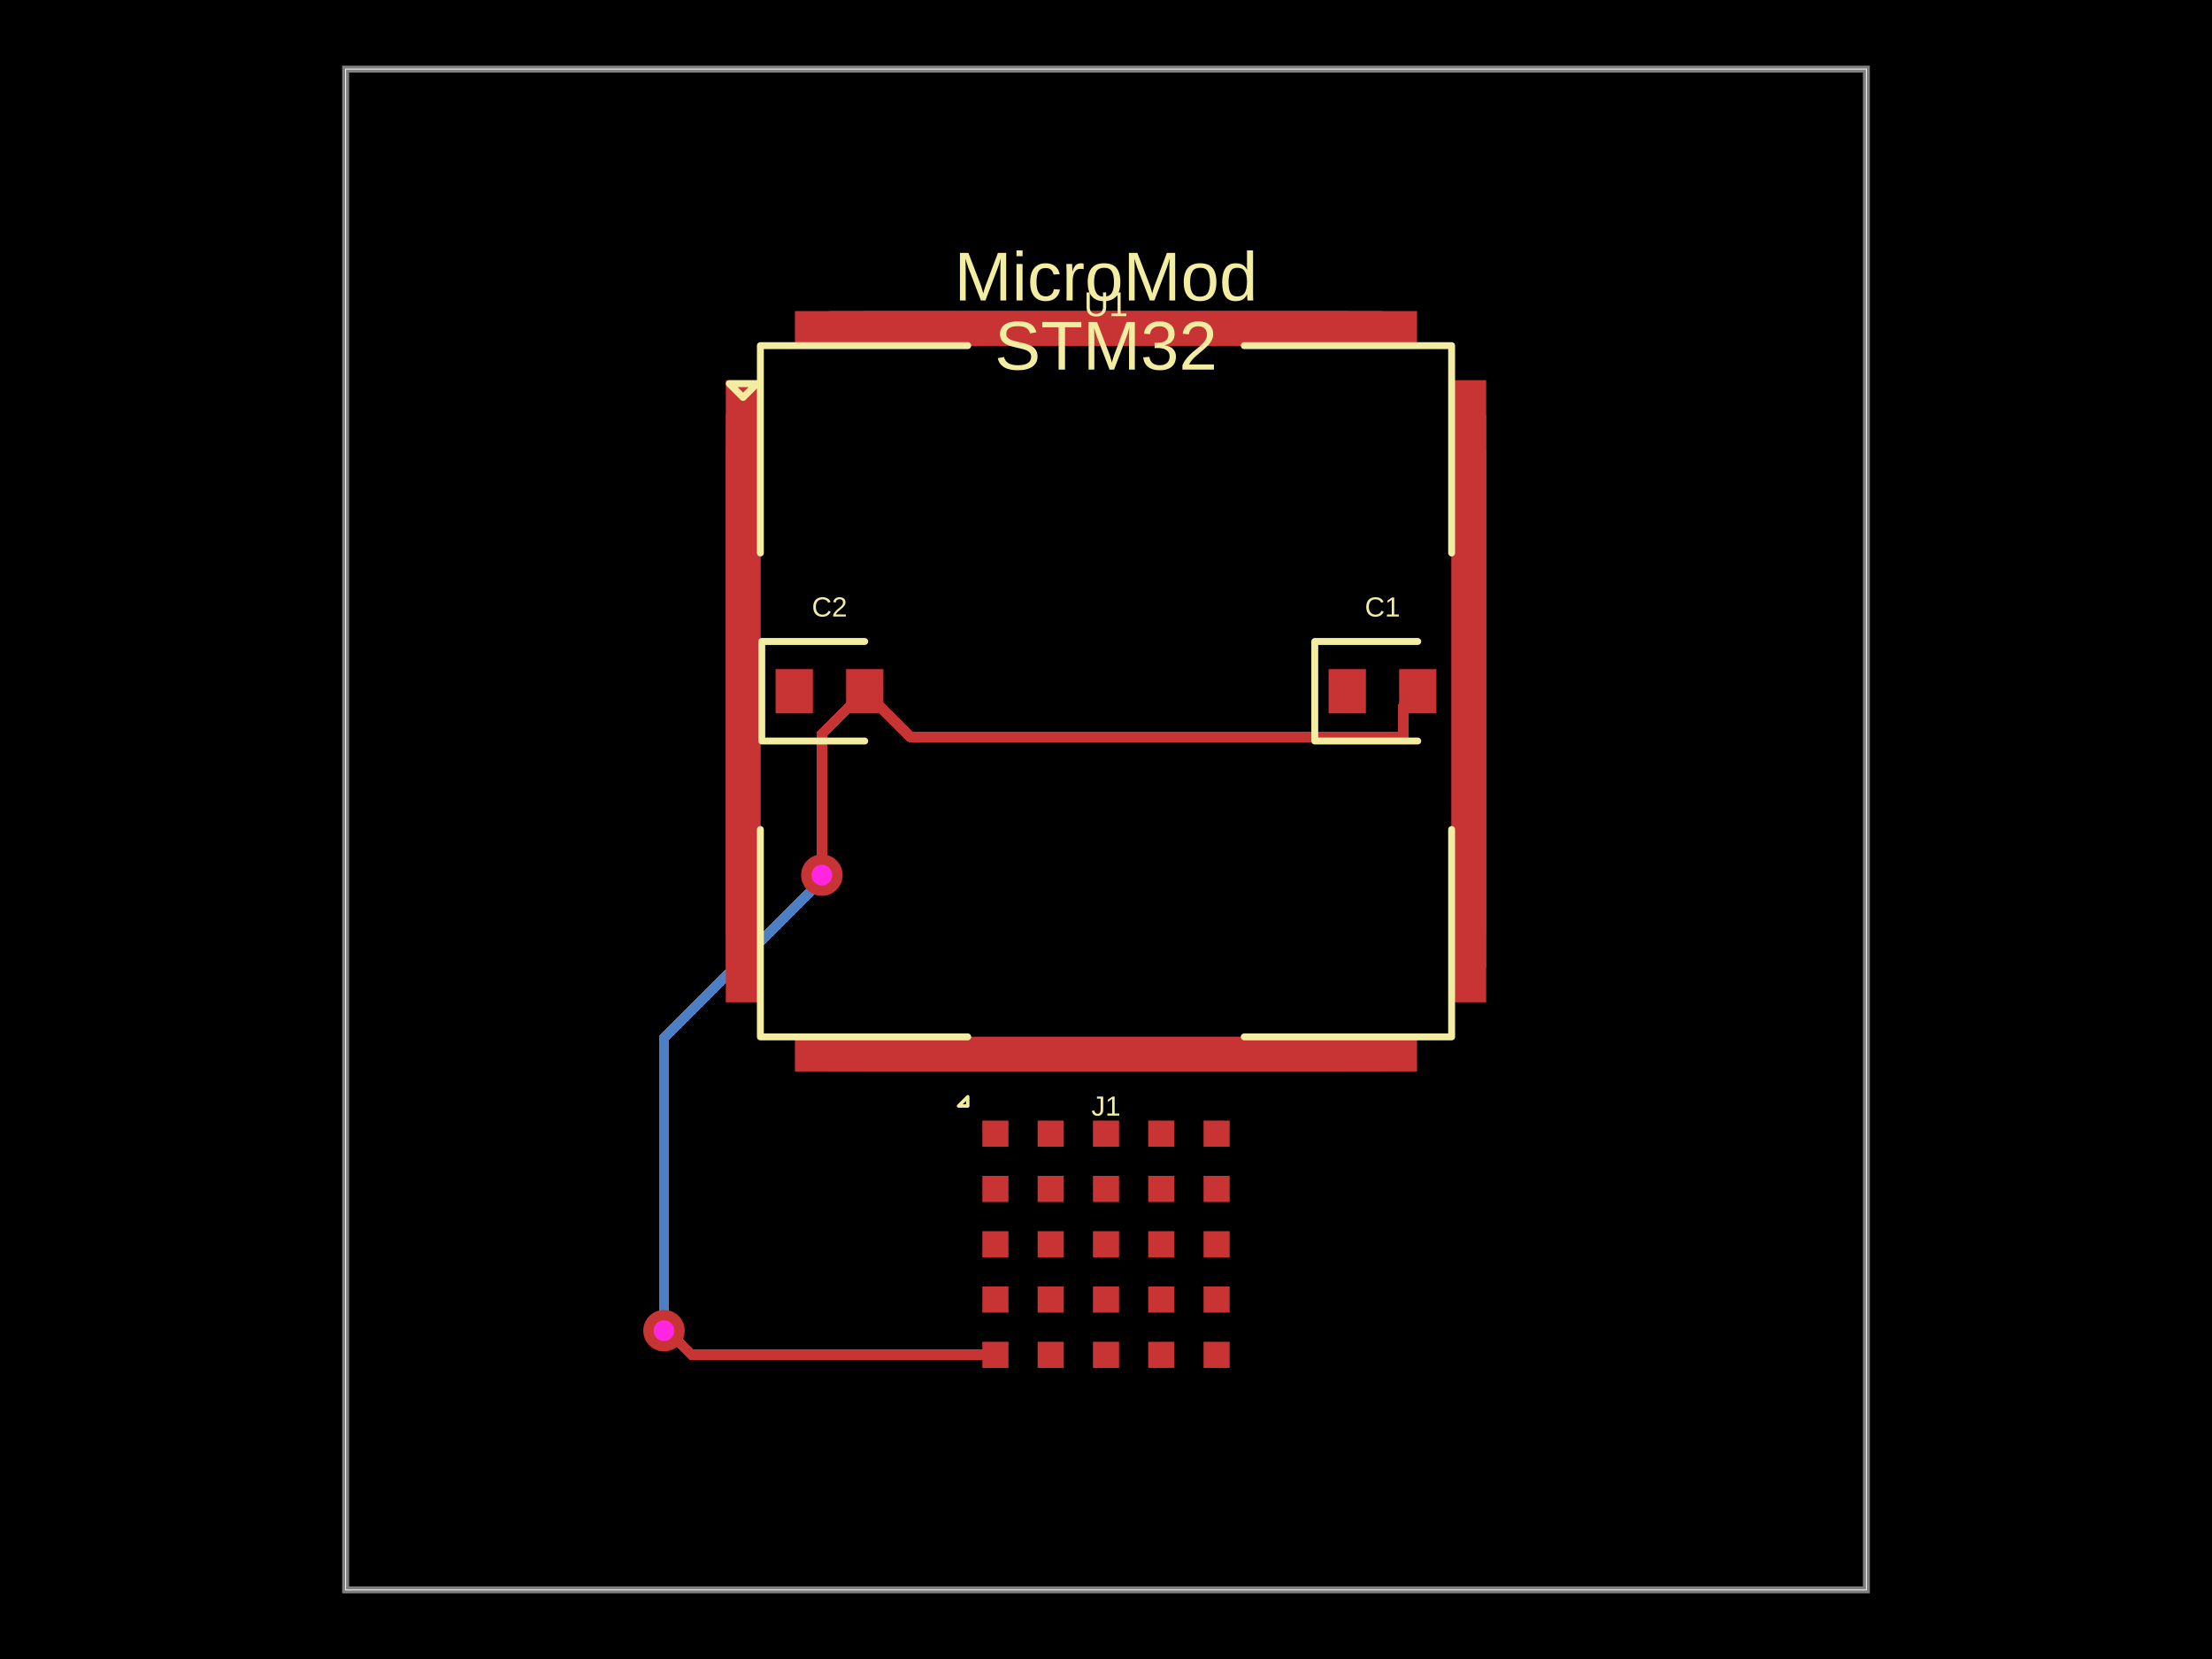
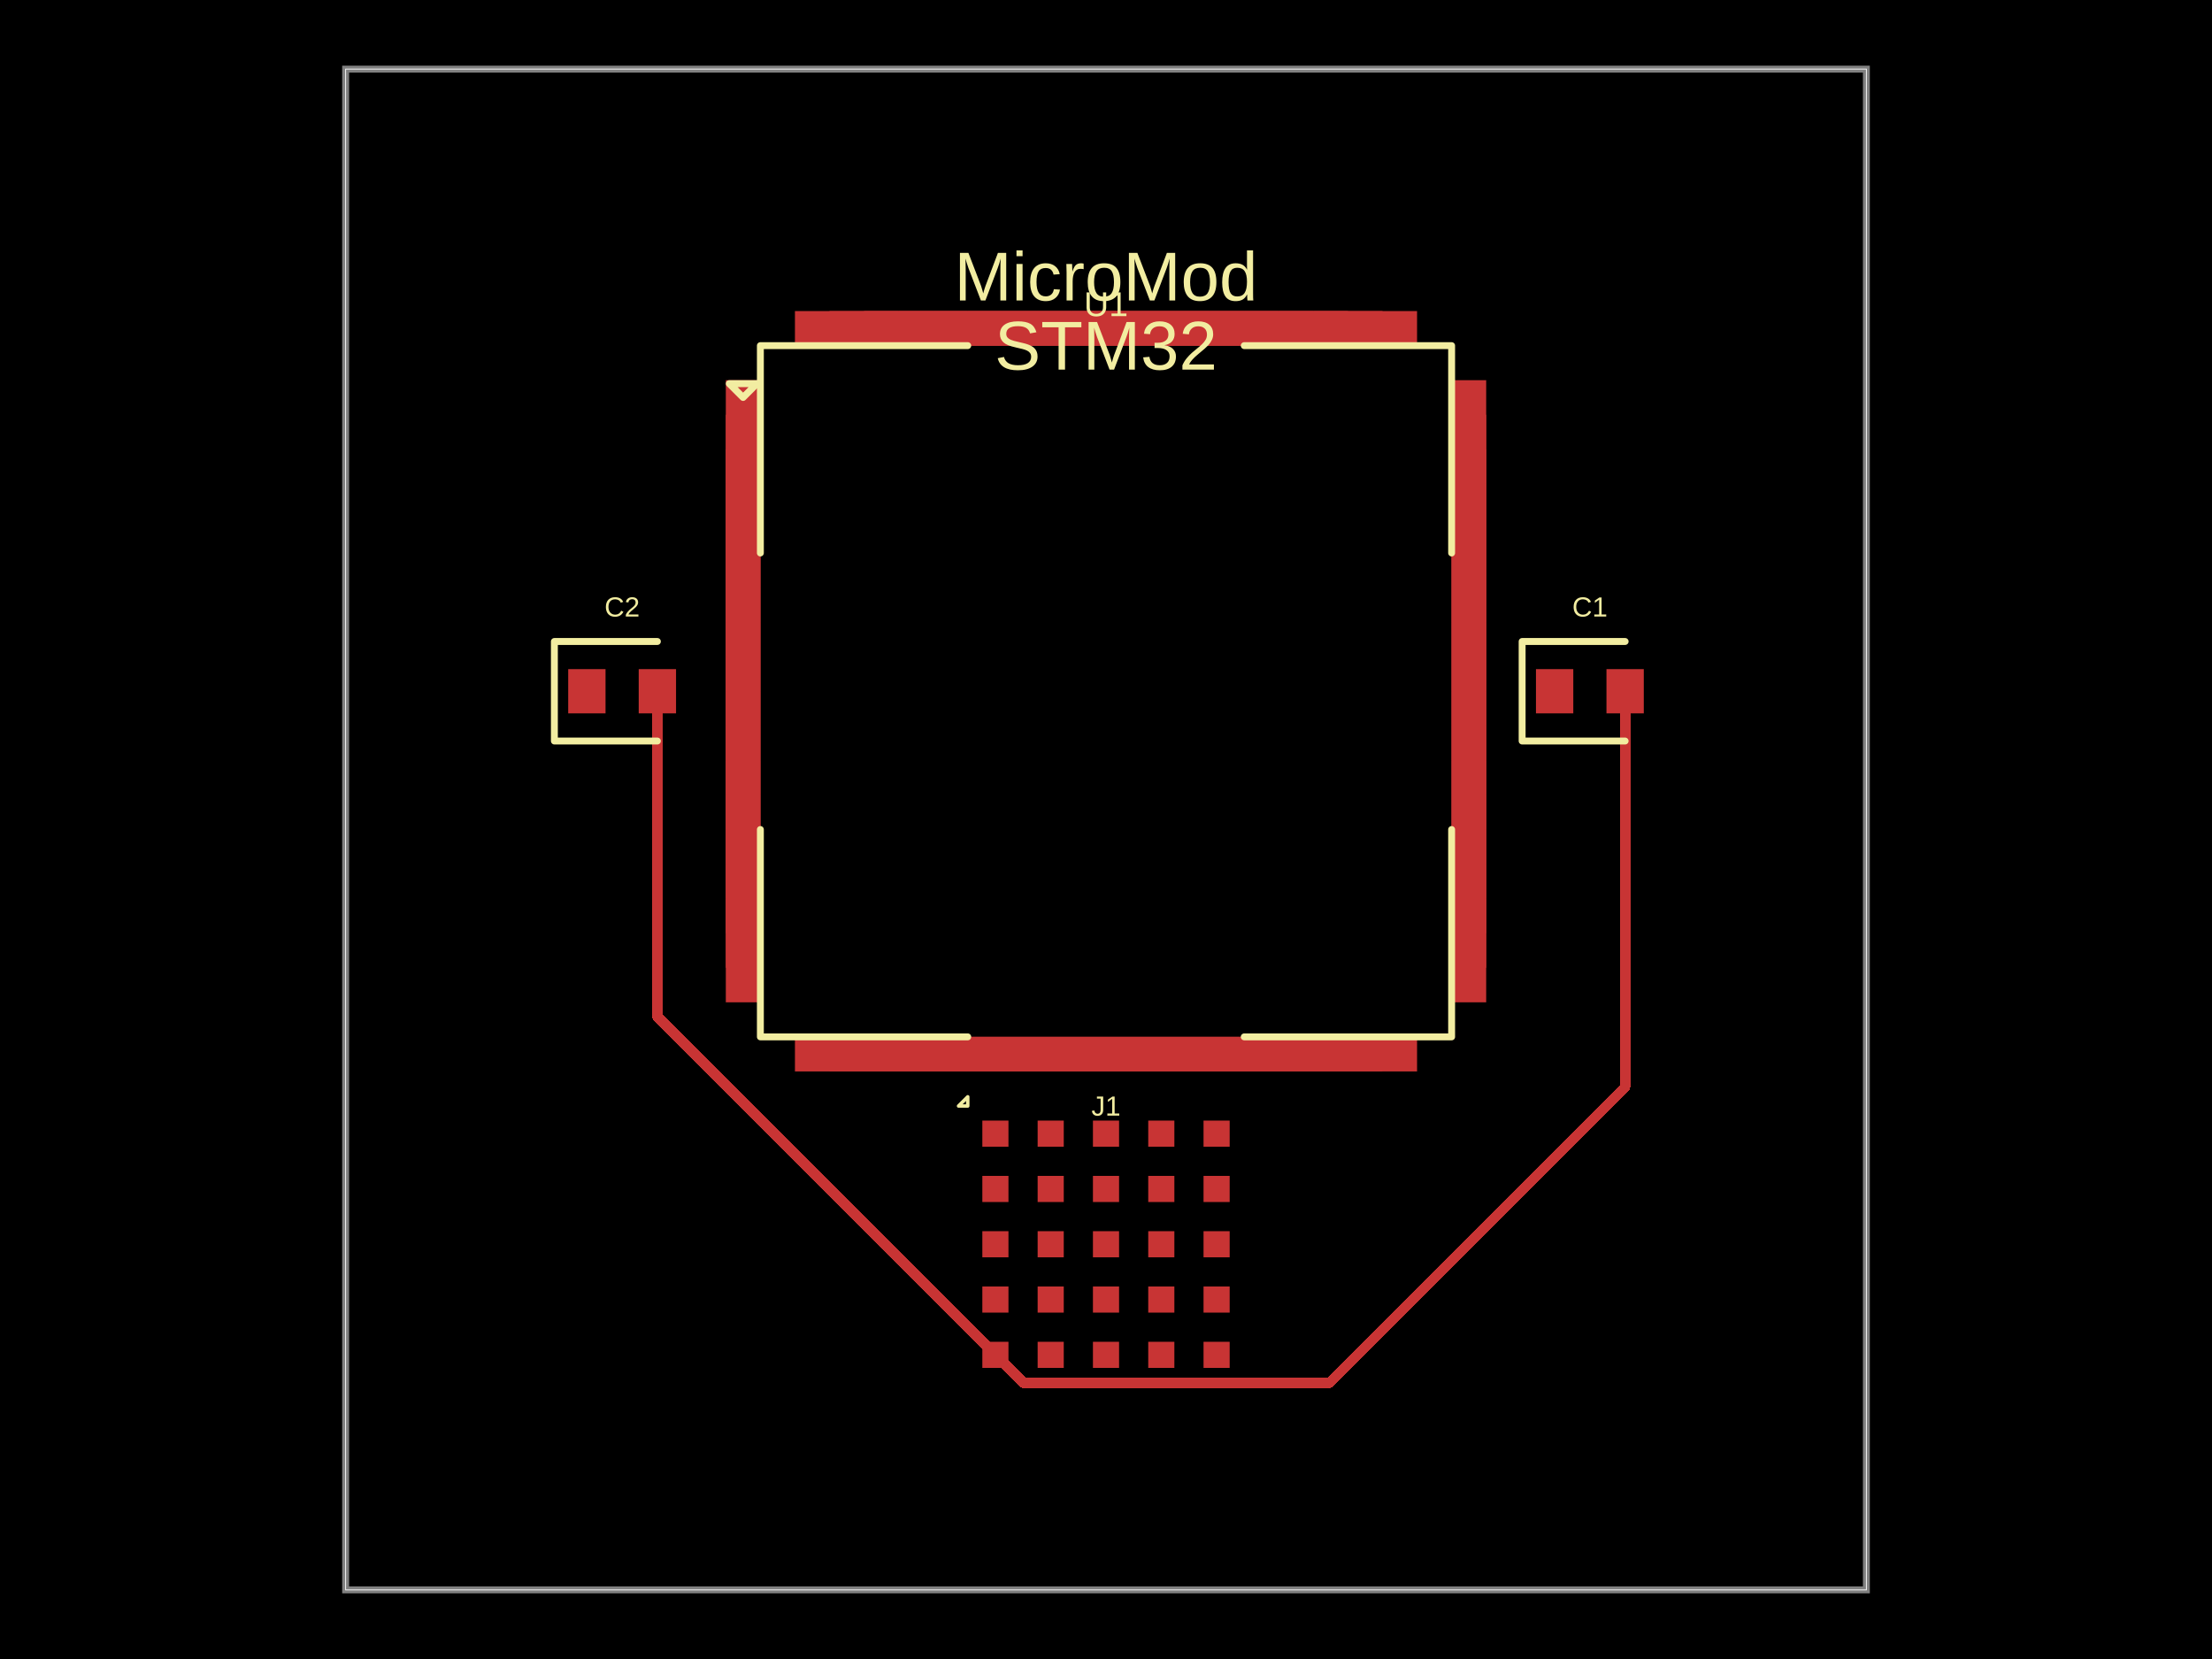
<svg xmlns="http://www.w3.org/2000/svg" width="800" height="600" data-software-used-string="@tscircuit/core@0.0.931">
  <style />
  <rect class="boundary" x="0" y="0" fill="#000" width="800" height="600" data-type="pcb_background" data-pcb-layer="global" />
  <rect class="pcb-boundary" fill="none" stroke="#fff" stroke-width="0.3" x="125" y="25" width="550" height="550" data-type="pcb_boundary" data-pcb-layer="global" />
  <path class="pcb-board" d="M 125 575 L 675 575 L 675 25 L 125 25 Z" fill="none" stroke="rgba(255, 255, 255, 0.5)" stroke-width="2.5" data-type="pcb_board" data-pcb-layer="board" />
-   <path class="pcb-trace" stroke="rgb(77, 127, 196)" fill="none" d="M 240.138 481.25 L 240.138 481.25" stroke-width="3.75" stroke-linecap="round" stroke-linejoin="round" shape-rendering="crispEdges" data-type="pcb_trace" data-pcb-layer="bottom" />
-   <path class="pcb-trace" stroke="rgb(77, 127, 196)" fill="none" d="M 240.138 481.25 L 240.138 375.416" stroke-width="3.75" stroke-linecap="round" stroke-linejoin="round" shape-rendering="crispEdges" data-type="pcb_trace" data-pcb-layer="bottom" />
-   <path class="pcb-trace" stroke="rgb(77, 127, 196)" fill="none" d="M 240.138 375.416 L 297.688 317.866" stroke-width="3.75" stroke-linecap="round" stroke-linejoin="round" shape-rendering="crispEdges" data-type="pcb_trace" data-pcb-layer="bottom" />
-   <path class="pcb-trace" stroke="rgb(77, 127, 196)" fill="none" d="M 297.688 317.866 L 297.25 316.5" stroke-width="3.75" stroke-linecap="round" stroke-linejoin="round" shape-rendering="crispEdges" data-type="pcb_trace" data-pcb-layer="bottom" />
-   <path class="pcb-trace" stroke="rgb(77, 127, 196)" fill="none" d="M 297.25 316.5 L 297.25 316.5" stroke-width="3.75" stroke-linecap="round" stroke-linejoin="round" shape-rendering="crispEdges" data-type="pcb_trace" data-pcb-layer="bottom" />
  <rect class="pcb-pad" fill="rgb(200, 52, 52)" x="262.5" y="137.5" width="12.5" height="37.5" data-type="pcb_smtpad" data-pcb-layer="top" />
  <rect class="pcb-pad" fill="rgb(200, 52, 52)" x="262.5" y="150" width="12.5" height="37.5" data-type="pcb_smtpad" data-pcb-layer="top" />
  <rect class="pcb-pad" fill="rgb(200, 52, 52)" x="262.5" y="162.5" width="12.5" height="37.5" data-type="pcb_smtpad" data-pcb-layer="top" />
  <rect class="pcb-pad" fill="rgb(200, 52, 52)" x="262.5" y="175" width="12.5" height="37.5" data-type="pcb_smtpad" data-pcb-layer="top" />
  <rect class="pcb-pad" fill="rgb(200, 52, 52)" x="262.5" y="187.5" width="12.5" height="37.5" data-type="pcb_smtpad" data-pcb-layer="top" />
  <rect class="pcb-pad" fill="rgb(200, 52, 52)" x="262.5" y="200" width="12.5" height="37.5" data-type="pcb_smtpad" data-pcb-layer="top" />
  <rect class="pcb-pad" fill="rgb(200, 52, 52)" x="262.5" y="212.5" width="12.5" height="37.5" data-type="pcb_smtpad" data-pcb-layer="top" />
  <rect class="pcb-pad" fill="rgb(200, 52, 52)" x="262.5" y="225" width="12.5" height="37.5" data-type="pcb_smtpad" data-pcb-layer="top" />
  <rect class="pcb-pad" fill="rgb(200, 52, 52)" x="262.5" y="237.5" width="12.5" height="37.5" data-type="pcb_smtpad" data-pcb-layer="top" />
  <rect class="pcb-pad" fill="rgb(200, 52, 52)" x="262.5" y="250" width="12.5" height="37.5" data-type="pcb_smtpad" data-pcb-layer="top" />
  <rect class="pcb-pad" fill="rgb(200, 52, 52)" x="262.5" y="262.5" width="12.5" height="37.5" data-type="pcb_smtpad" data-pcb-layer="top" />
  <rect class="pcb-pad" fill="rgb(200, 52, 52)" x="262.5" y="275" width="12.5" height="37.5" data-type="pcb_smtpad" data-pcb-layer="top" />
  <rect class="pcb-pad" fill="rgb(200, 52, 52)" x="262.5" y="287.5" width="12.5" height="37.5" data-type="pcb_smtpad" data-pcb-layer="top" />
  <rect class="pcb-pad" fill="rgb(200, 52, 52)" x="262.5" y="300" width="12.5" height="37.5" data-type="pcb_smtpad" data-pcb-layer="top" />
  <rect class="pcb-pad" fill="rgb(200, 52, 52)" x="262.5" y="312.5" width="12.5" height="37.5" data-type="pcb_smtpad" data-pcb-layer="top" />
  <rect class="pcb-pad" fill="rgb(200, 52, 52)" x="262.5" y="325" width="12.5" height="37.5" data-type="pcb_smtpad" data-pcb-layer="top" />
  <rect class="pcb-pad" fill="rgb(200, 52, 52)" x="287.5" y="375" width="37.5" height="12.5" data-type="pcb_smtpad" data-pcb-layer="top" />
  <rect class="pcb-pad" fill="rgb(200, 52, 52)" x="300" y="375" width="37.5" height="12.5" data-type="pcb_smtpad" data-pcb-layer="top" />
  <rect class="pcb-pad" fill="rgb(200, 52, 52)" x="312.5" y="375" width="37.5" height="12.5" data-type="pcb_smtpad" data-pcb-layer="top" />
  <rect class="pcb-pad" fill="rgb(200, 52, 52)" x="325" y="375" width="37.5" height="12.5" data-type="pcb_smtpad" data-pcb-layer="top" />
  <rect class="pcb-pad" fill="rgb(200, 52, 52)" x="337.5" y="375" width="37.5" height="12.5" data-type="pcb_smtpad" data-pcb-layer="top" />
  <rect class="pcb-pad" fill="rgb(200, 52, 52)" x="350" y="375" width="37.5" height="12.5" data-type="pcb_smtpad" data-pcb-layer="top" />
  <rect class="pcb-pad" fill="rgb(200, 52, 52)" x="362.5" y="375" width="37.5" height="12.5" data-type="pcb_smtpad" data-pcb-layer="top" />
  <rect class="pcb-pad" fill="rgb(200, 52, 52)" x="375" y="375" width="37.5" height="12.5" data-type="pcb_smtpad" data-pcb-layer="top" />
  <rect class="pcb-pad" fill="rgb(200, 52, 52)" x="387.5" y="375" width="37.5" height="12.5" data-type="pcb_smtpad" data-pcb-layer="top" />
  <rect class="pcb-pad" fill="rgb(200, 52, 52)" x="400" y="375" width="37.5" height="12.5" data-type="pcb_smtpad" data-pcb-layer="top" />
  <rect class="pcb-pad" fill="rgb(200, 52, 52)" x="412.5" y="375" width="37.5" height="12.5" data-type="pcb_smtpad" data-pcb-layer="top" />
  <rect class="pcb-pad" fill="rgb(200, 52, 52)" x="425" y="375" width="37.5" height="12.5" data-type="pcb_smtpad" data-pcb-layer="top" />
  <rect class="pcb-pad" fill="rgb(200, 52, 52)" x="437.5" y="375" width="37.5" height="12.5" data-type="pcb_smtpad" data-pcb-layer="top" />
  <rect class="pcb-pad" fill="rgb(200, 52, 52)" x="450" y="375" width="37.5" height="12.5" data-type="pcb_smtpad" data-pcb-layer="top" />
  <rect class="pcb-pad" fill="rgb(200, 52, 52)" x="462.5" y="375" width="37.5" height="12.5" data-type="pcb_smtpad" data-pcb-layer="top" />
  <rect class="pcb-pad" fill="rgb(200, 52, 52)" x="475" y="375" width="37.5" height="12.5" data-type="pcb_smtpad" data-pcb-layer="top" />
  <rect class="pcb-pad" fill="rgb(200, 52, 52)" x="525" y="325" width="12.5" height="37.5" data-type="pcb_smtpad" data-pcb-layer="top" />
  <rect class="pcb-pad" fill="rgb(200, 52, 52)" x="525" y="312.5" width="12.5" height="37.5" data-type="pcb_smtpad" data-pcb-layer="top" />
  <rect class="pcb-pad" fill="rgb(200, 52, 52)" x="525" y="300" width="12.5" height="37.5" data-type="pcb_smtpad" data-pcb-layer="top" />
  <rect class="pcb-pad" fill="rgb(200, 52, 52)" x="525" y="287.5" width="12.5" height="37.5" data-type="pcb_smtpad" data-pcb-layer="top" />
  <rect class="pcb-pad" fill="rgb(200, 52, 52)" x="525" y="275" width="12.5" height="37.5" data-type="pcb_smtpad" data-pcb-layer="top" />
  <rect class="pcb-pad" fill="rgb(200, 52, 52)" x="525" y="262.5" width="12.5" height="37.5" data-type="pcb_smtpad" data-pcb-layer="top" />
  <rect class="pcb-pad" fill="rgb(200, 52, 52)" x="525" y="250" width="12.5" height="37.5" data-type="pcb_smtpad" data-pcb-layer="top" />
  <rect class="pcb-pad" fill="rgb(200, 52, 52)" x="525" y="237.5" width="12.5" height="37.5" data-type="pcb_smtpad" data-pcb-layer="top" />
  <rect class="pcb-pad" fill="rgb(200, 52, 52)" x="525" y="225" width="12.5" height="37.5" data-type="pcb_smtpad" data-pcb-layer="top" />
  <rect class="pcb-pad" fill="rgb(200, 52, 52)" x="525" y="212.5" width="12.5" height="37.5" data-type="pcb_smtpad" data-pcb-layer="top" />
  <rect class="pcb-pad" fill="rgb(200, 52, 52)" x="525" y="200" width="12.5" height="37.5" data-type="pcb_smtpad" data-pcb-layer="top" />
  <rect class="pcb-pad" fill="rgb(200, 52, 52)" x="525" y="187.5" width="12.5" height="37.5" data-type="pcb_smtpad" data-pcb-layer="top" />
  <rect class="pcb-pad" fill="rgb(200, 52, 52)" x="525" y="175" width="12.5" height="37.5" data-type="pcb_smtpad" data-pcb-layer="top" />
  <rect class="pcb-pad" fill="rgb(200, 52, 52)" x="525" y="162.5" width="12.5" height="37.5" data-type="pcb_smtpad" data-pcb-layer="top" />
  <rect class="pcb-pad" fill="rgb(200, 52, 52)" x="525" y="150" width="12.5" height="37.5" data-type="pcb_smtpad" data-pcb-layer="top" />
  <rect class="pcb-pad" fill="rgb(200, 52, 52)" x="525" y="137.5" width="12.5" height="37.5" data-type="pcb_smtpad" data-pcb-layer="top" />
  <rect class="pcb-pad" fill="rgb(200, 52, 52)" x="475" y="112.5" width="37.5" height="12.5" data-type="pcb_smtpad" data-pcb-layer="top" />
  <rect class="pcb-pad" fill="rgb(200, 52, 52)" x="462.5" y="112.5" width="37.5" height="12.5" data-type="pcb_smtpad" data-pcb-layer="top" />
  <rect class="pcb-pad" fill="rgb(200, 52, 52)" x="450" y="112.5" width="37.5" height="12.5" data-type="pcb_smtpad" data-pcb-layer="top" />
  <rect class="pcb-pad" fill="rgb(200, 52, 52)" x="437.5" y="112.5" width="37.5" height="12.5" data-type="pcb_smtpad" data-pcb-layer="top" />
  <rect class="pcb-pad" fill="rgb(200, 52, 52)" x="425" y="112.5" width="37.5" height="12.5" data-type="pcb_smtpad" data-pcb-layer="top" />
  <rect class="pcb-pad" fill="rgb(200, 52, 52)" x="412.5" y="112.5" width="37.5" height="12.5" data-type="pcb_smtpad" data-pcb-layer="top" />
  <rect class="pcb-pad" fill="rgb(200, 52, 52)" x="400" y="112.5" width="37.5" height="12.5" data-type="pcb_smtpad" data-pcb-layer="top" />
  <rect class="pcb-pad" fill="rgb(200, 52, 52)" x="387.5" y="112.5" width="37.5" height="12.5" data-type="pcb_smtpad" data-pcb-layer="top" />
  <rect class="pcb-pad" fill="rgb(200, 52, 52)" x="375" y="112.5" width="37.5" height="12.5" data-type="pcb_smtpad" data-pcb-layer="top" />
  <rect class="pcb-pad" fill="rgb(200, 52, 52)" x="362.5" y="112.5" width="37.5" height="12.5" data-type="pcb_smtpad" data-pcb-layer="top" />
  <rect class="pcb-pad" fill="rgb(200, 52, 52)" x="350" y="112.5" width="37.5" height="12.5" data-type="pcb_smtpad" data-pcb-layer="top" />
  <rect class="pcb-pad" fill="rgb(200, 52, 52)" x="337.5" y="112.5" width="37.5" height="12.5" data-type="pcb_smtpad" data-pcb-layer="top" />
  <rect class="pcb-pad" fill="rgb(200, 52, 52)" x="325" y="112.5" width="37.5" height="12.5" data-type="pcb_smtpad" data-pcb-layer="top" />
  <rect class="pcb-pad" fill="rgb(200, 52, 52)" x="312.5" y="112.5" width="37.5" height="12.5" data-type="pcb_smtpad" data-pcb-layer="top" />
  <rect class="pcb-pad" fill="rgb(200, 52, 52)" x="300" y="112.5" width="37.5" height="12.5" data-type="pcb_smtpad" data-pcb-layer="top" />
  <rect class="pcb-pad" fill="rgb(200, 52, 52)" x="287.5" y="112.5" width="37.5" height="12.5" data-type="pcb_smtpad" data-pcb-layer="top" />
  <rect class="pcb-pad" fill="rgb(200, 52, 52)" x="355.276" y="485.276" width="9.449" height="9.449" data-type="pcb_smtpad" data-pcb-layer="top" />
  <rect class="pcb-pad" fill="rgb(200, 52, 52)" x="375.276" y="485.276" width="9.449" height="9.449" data-type="pcb_smtpad" data-pcb-layer="top" />
  <rect class="pcb-pad" fill="rgb(200, 52, 52)" x="395.276" y="485.276" width="9.449" height="9.449" data-type="pcb_smtpad" data-pcb-layer="top" />
  <rect class="pcb-pad" fill="rgb(200, 52, 52)" x="415.276" y="485.276" width="9.449" height="9.449" data-type="pcb_smtpad" data-pcb-layer="top" />
  <rect class="pcb-pad" fill="rgb(200, 52, 52)" x="435.276" y="485.276" width="9.449" height="9.449" data-type="pcb_smtpad" data-pcb-layer="top" />
  <rect class="pcb-pad" fill="rgb(200, 52, 52)" x="355.276" y="465.276" width="9.449" height="9.449" data-type="pcb_smtpad" data-pcb-layer="top" />
  <rect class="pcb-pad" fill="rgb(200, 52, 52)" x="375.276" y="465.276" width="9.449" height="9.449" data-type="pcb_smtpad" data-pcb-layer="top" />
  <rect class="pcb-pad" fill="rgb(200, 52, 52)" x="395.276" y="465.276" width="9.449" height="9.449" data-type="pcb_smtpad" data-pcb-layer="top" />
  <rect class="pcb-pad" fill="rgb(200, 52, 52)" x="415.276" y="465.276" width="9.449" height="9.449" data-type="pcb_smtpad" data-pcb-layer="top" />
  <rect class="pcb-pad" fill="rgb(200, 52, 52)" x="435.276" y="465.276" width="9.449" height="9.449" data-type="pcb_smtpad" data-pcb-layer="top" />
  <rect class="pcb-pad" fill="rgb(200, 52, 52)" x="355.276" y="445.276" width="9.449" height="9.449" data-type="pcb_smtpad" data-pcb-layer="top" />
  <rect class="pcb-pad" fill="rgb(200, 52, 52)" x="375.276" y="445.276" width="9.449" height="9.449" data-type="pcb_smtpad" data-pcb-layer="top" />
  <rect class="pcb-pad" fill="rgb(200, 52, 52)" x="395.276" y="445.276" width="9.449" height="9.449" data-type="pcb_smtpad" data-pcb-layer="top" />
  <rect class="pcb-pad" fill="rgb(200, 52, 52)" x="415.276" y="445.276" width="9.449" height="9.449" data-type="pcb_smtpad" data-pcb-layer="top" />
  <rect class="pcb-pad" fill="rgb(200, 52, 52)" x="435.276" y="445.276" width="9.449" height="9.449" data-type="pcb_smtpad" data-pcb-layer="top" />
  <rect class="pcb-pad" fill="rgb(200, 52, 52)" x="355.276" y="425.276" width="9.449" height="9.449" data-type="pcb_smtpad" data-pcb-layer="top" />
  <rect class="pcb-pad" fill="rgb(200, 52, 52)" x="375.276" y="425.276" width="9.449" height="9.449" data-type="pcb_smtpad" data-pcb-layer="top" />
  <rect class="pcb-pad" fill="rgb(200, 52, 52)" x="395.276" y="425.276" width="9.449" height="9.449" data-type="pcb_smtpad" data-pcb-layer="top" />
  <rect class="pcb-pad" fill="rgb(200, 52, 52)" x="415.276" y="425.276" width="9.449" height="9.449" data-type="pcb_smtpad" data-pcb-layer="top" />
  <rect class="pcb-pad" fill="rgb(200, 52, 52)" x="435.276" y="425.276" width="9.449" height="9.449" data-type="pcb_smtpad" data-pcb-layer="top" />
  <rect class="pcb-pad" fill="rgb(200, 52, 52)" x="355.276" y="405.276" width="9.449" height="9.449" data-type="pcb_smtpad" data-pcb-layer="top" />
  <rect class="pcb-pad" fill="rgb(200, 52, 52)" x="375.276" y="405.276" width="9.449" height="9.449" data-type="pcb_smtpad" data-pcb-layer="top" />
  <rect class="pcb-pad" fill="rgb(200, 52, 52)" x="395.276" y="405.276" width="9.449" height="9.449" data-type="pcb_smtpad" data-pcb-layer="top" />
  <rect class="pcb-pad" fill="rgb(200, 52, 52)" x="415.276" y="405.276" width="9.449" height="9.449" data-type="pcb_smtpad" data-pcb-layer="top" />
  <rect class="pcb-pad" fill="rgb(200, 52, 52)" x="435.276" y="405.276" width="9.449" height="9.449" data-type="pcb_smtpad" data-pcb-layer="top" />
-   <rect class="pcb-pad" fill="rgb(200, 52, 52)" x="480.5" y="242" width="13.5" height="16" data-type="pcb_smtpad" data-pcb-layer="top" />
-   <rect class="pcb-pad" fill="rgb(200, 52, 52)" x="506" y="242" width="13.5" height="16" data-type="pcb_smtpad" data-pcb-layer="top" />
-   <rect class="pcb-pad" fill="rgb(200, 52, 52)" x="280.5" y="242" width="13.5" height="16" data-type="pcb_smtpad" data-pcb-layer="top" />
-   <rect class="pcb-pad" fill="rgb(200, 52, 52)" x="306" y="242" width="13.5" height="16" data-type="pcb_smtpad" data-pcb-layer="top" />
-   <path class="pcb-trace" stroke="rgb(200, 52, 52)" fill="none" d="M 312.75 250 L 329.34 266.59" stroke-width="3.75" stroke-linecap="round" stroke-linejoin="round" shape-rendering="crispEdges" data-type="pcb_trace" data-pcb-layer="top" />
-   <path class="pcb-trace" stroke="rgb(200, 52, 52)" fill="none" d="M 329.34 266.59 L 507.564 266.59" stroke-width="3.75" stroke-linecap="round" stroke-linejoin="round" shape-rendering="crispEdges" data-type="pcb_trace" data-pcb-layer="top" />
-   <path class="pcb-trace" stroke="rgb(200, 52, 52)" fill="none" d="M 507.564 266.59 L 507.564 255.186" stroke-width="3.75" stroke-linecap="round" stroke-linejoin="round" shape-rendering="crispEdges" data-type="pcb_trace" data-pcb-layer="top" />
-   <path class="pcb-trace" stroke="rgb(200, 52, 52)" fill="none" d="M 507.564 255.186 L 512.75 250" stroke-width="3.75" stroke-linecap="round" stroke-linejoin="round" shape-rendering="crispEdges" data-type="pcb_trace" data-pcb-layer="top" />
-   <path class="pcb-trace" stroke="rgb(200, 52, 52)" fill="none" d="M 360 490 L 250.221 490" stroke-width="3.75" stroke-linecap="round" stroke-linejoin="round" shape-rendering="crispEdges" data-type="pcb_trace" data-pcb-layer="top" />
-   <path class="pcb-trace" stroke="rgb(200, 52, 52)" fill="none" d="M 250.221 490 L 243.879 483.658" stroke-width="3.75" stroke-linecap="round" stroke-linejoin="round" shape-rendering="crispEdges" data-type="pcb_trace" data-pcb-layer="top" />
-   <path class="pcb-trace" stroke="rgb(200, 52, 52)" fill="none" d="M 243.879 483.658 L 240.138 481.25" stroke-width="3.75" stroke-linecap="round" stroke-linejoin="round" shape-rendering="crispEdges" data-type="pcb_trace" data-pcb-layer="top" />
-   <path class="pcb-trace" stroke="rgb(200, 52, 52)" fill="none" d="M 240.138 481.25 L 240.138 481.25" stroke-width="3.75" stroke-linecap="round" stroke-linejoin="round" shape-rendering="crispEdges" data-type="pcb_trace" data-pcb-layer="top" />
-   <path class="pcb-trace" stroke="rgb(200, 52, 52)" fill="none" d="M 297.25 316.5 L 297.25 316.5" stroke-width="3.75" stroke-linecap="round" stroke-linejoin="round" shape-rendering="crispEdges" data-type="pcb_trace" data-pcb-layer="top" />
-   <path class="pcb-trace" stroke="rgb(200, 52, 52)" fill="none" d="M 297.25 316.5 L 297.25 265.5" stroke-width="3.75" stroke-linecap="round" stroke-linejoin="round" shape-rendering="crispEdges" data-type="pcb_trace" data-pcb-layer="top" />
-   <path class="pcb-trace" stroke="rgb(200, 52, 52)" fill="none" d="M 297.25 265.5 L 312.75 250" stroke-width="3.75" stroke-linecap="round" stroke-linejoin="round" shape-rendering="crispEdges" data-type="pcb_trace" data-pcb-layer="top" />
+   <rect class="pcb-pad" fill="rgb(200, 52, 52)" x="555.5" y="242" width="13.5" height="16" data-type="pcb_smtpad" data-pcb-layer="top" />
+   <rect class="pcb-pad" fill="rgb(200, 52, 52)" x="581" y="242" width="13.5" height="16" data-type="pcb_smtpad" data-pcb-layer="top" />
+   <rect class="pcb-pad" fill="rgb(200, 52, 52)" x="205.5" y="242" width="13.5" height="16" data-type="pcb_smtpad" data-pcb-layer="top" />
+   <rect class="pcb-pad" fill="rgb(200, 52, 52)" x="231" y="242" width="13.5" height="16" data-type="pcb_smtpad" data-pcb-layer="top" />
+   <path class="pcb-trace" stroke="rgb(200, 52, 52)" fill="none" d="M 360 490 L 237.75 367.75" stroke-width="3.75" stroke-linecap="round" stroke-linejoin="round" shape-rendering="crispEdges" data-type="pcb_trace" data-pcb-layer="top" />
+   <path class="pcb-trace" stroke="rgb(200, 52, 52)" fill="none" d="M 237.75 367.75 L 237.75 250" stroke-width="3.75" stroke-linecap="round" stroke-linejoin="round" shape-rendering="crispEdges" data-type="pcb_trace" data-pcb-layer="top" />
+   <path class="pcb-trace" stroke="rgb(200, 52, 52)" fill="none" d="M 360 490 L 370.138 500.138" stroke-width="3.75" stroke-linecap="round" stroke-linejoin="round" shape-rendering="crispEdges" data-type="pcb_trace" data-pcb-layer="top" />
+   <path class="pcb-trace" stroke="rgb(200, 52, 52)" fill="none" d="M 370.138 500.138 L 480.798 500.138" stroke-width="3.75" stroke-linecap="round" stroke-linejoin="round" shape-rendering="crispEdges" data-type="pcb_trace" data-pcb-layer="top" />
+   <path class="pcb-trace" stroke="rgb(200, 52, 52)" fill="none" d="M 480.798 500.138 L 587.75 393.186" stroke-width="3.75" stroke-linecap="round" stroke-linejoin="round" shape-rendering="crispEdges" data-type="pcb_trace" data-pcb-layer="top" />
+   <path class="pcb-trace" stroke="rgb(200, 52, 52)" fill="none" d="M 587.75 393.186 L 587.75 250" stroke-width="3.75" stroke-linecap="round" stroke-linejoin="round" shape-rendering="crispEdges" data-type="pcb_trace" data-pcb-layer="top" />
  <path class="pcb-silkscreen pcb-silkscreen-top" d="M 350 125 L 275 125 L 275 200" fill="none" stroke="#f2eda1" stroke-width="2.5" stroke-linecap="round" stroke-linejoin="round" data-pcb-component-id="pcb_component_0" data-pcb-silkscreen-path-id="pcb_silkscreen_path_0" data-type="pcb_silkscreen_path" data-pcb-layer="top" />
  <path class="pcb-silkscreen pcb-silkscreen-top" d="M 263.75 138.75 L 268.75 143.75 L 273.75 138.75 L 263.75 138.75 Z" fill="none" stroke="#f2eda1" stroke-width="2.5" stroke-linecap="round" stroke-linejoin="round" data-pcb-component-id="pcb_component_0" data-pcb-silkscreen-path-id="pcb_silkscreen_path_1" data-type="pcb_silkscreen_path" data-pcb-layer="top" />
  <path class="pcb-silkscreen pcb-silkscreen-top" d="M 350 375 L 275 375 L 275 300" fill="none" stroke="#f2eda1" stroke-width="2.5" stroke-linecap="round" stroke-linejoin="round" data-pcb-component-id="pcb_component_0" data-pcb-silkscreen-path-id="pcb_silkscreen_path_2" data-type="pcb_silkscreen_path" data-pcb-layer="top" />
  <path class="pcb-silkscreen pcb-silkscreen-top" d="M 450 375 L 525 375 L 525 300" fill="none" stroke="#f2eda1" stroke-width="2.5" stroke-linecap="round" stroke-linejoin="round" data-pcb-component-id="pcb_component_0" data-pcb-silkscreen-path-id="pcb_silkscreen_path_3" data-type="pcb_silkscreen_path" data-pcb-layer="top" />
  <path class="pcb-silkscreen pcb-silkscreen-top" d="M 450 125 L 525 125 L 525 200" fill="none" stroke="#f2eda1" stroke-width="2.5" stroke-linecap="round" stroke-linejoin="round" data-pcb-component-id="pcb_component_0" data-pcb-silkscreen-path-id="pcb_silkscreen_path_4" data-type="pcb_silkscreen_path" data-pcb-layer="top" />
  <text x="0" y="0" dx="0" dy="0" fill="#f2eda1" font-family="Arial, sans-serif" font-size="12.5" text-anchor="middle" dominant-baseline="central" transform="matrix(1,0,0,1,400,110)" class="pcb-silkscreen-text pcb-silkscreen-top" data-pcb-silkscreen-text-id="pcb_component_0" stroke="none" data-type="pcb_silkscreen_text" data-pcb-layer="top">U1</text>
  <text x="0" y="0" dx="0" dy="0" fill="#f2eda1" font-family="Arial, sans-serif" font-size="10" text-anchor="middle" dominant-baseline="central" transform="matrix(1,0,0,1,400,400)" class="pcb-silkscreen-text pcb-silkscreen-top" data-pcb-silkscreen-text-id="pcb_component_1" stroke="none" data-type="pcb_silkscreen_text" data-pcb-layer="top">J1</text>
  <path class="pcb-silkscreen pcb-silkscreen-top" d="M 350 400 L 350 396.667 L 346.667 400 L 350 400 Z" fill="none" stroke="#f2eda1" stroke-width="1.25" stroke-linecap="round" stroke-linejoin="round" data-pcb-component-id="pcb_component_1" data-pcb-silkscreen-path-id="pcb_silkscreen_path_5" data-type="pcb_silkscreen_path" data-pcb-layer="top" />
-   <path class="pcb-silkscreen pcb-silkscreen-top" d="M 512.75 232 L 475.5 232 L 475.5 268 L 512.75 268" fill="none" stroke="#f2eda1" stroke-width="2.5" stroke-linecap="round" stroke-linejoin="round" data-pcb-component-id="pcb_component_2" data-pcb-silkscreen-path-id="pcb_silkscreen_path_6" data-type="pcb_silkscreen_path" data-pcb-layer="top" />
-   <text x="0" y="0" dx="0" dy="0" fill="#f2eda1" font-family="Arial, sans-serif" font-size="10" text-anchor="middle" dominant-baseline="central" transform="matrix(1,0,0,1,500,219.5)" class="pcb-silkscreen-text pcb-silkscreen-top" data-pcb-silkscreen-text-id="pcb_component_2" stroke="none" data-type="pcb_silkscreen_text" data-pcb-layer="top">C1</text>
-   <path class="pcb-silkscreen pcb-silkscreen-top" d="M 312.75 232 L 275.5 232 L 275.5 268 L 312.75 268" fill="none" stroke="#f2eda1" stroke-width="2.5" stroke-linecap="round" stroke-linejoin="round" data-pcb-component-id="pcb_component_3" data-pcb-silkscreen-path-id="pcb_silkscreen_path_7" data-type="pcb_silkscreen_path" data-pcb-layer="top" />
-   <text x="0" y="0" dx="0" dy="0" fill="#f2eda1" font-family="Arial, sans-serif" font-size="10" text-anchor="middle" dominant-baseline="central" transform="matrix(1,0,0,1,300,219.5)" class="pcb-silkscreen-text pcb-silkscreen-top" data-pcb-silkscreen-text-id="pcb_component_3" stroke="none" data-type="pcb_silkscreen_text" data-pcb-layer="top">C2</text>
+   <path class="pcb-silkscreen pcb-silkscreen-top" d="M 587.75 232 L 550.5 232 L 550.5 268 L 587.75 268" fill="none" stroke="#f2eda1" stroke-width="2.5" stroke-linecap="round" stroke-linejoin="round" data-pcb-component-id="pcb_component_2" data-pcb-silkscreen-path-id="pcb_silkscreen_path_6" data-type="pcb_silkscreen_path" data-pcb-layer="top" />
+   <text x="0" y="0" dx="0" dy="0" fill="#f2eda1" font-family="Arial, sans-serif" font-size="10" text-anchor="middle" dominant-baseline="central" transform="matrix(1,0,0,1,575,219.5)" class="pcb-silkscreen-text pcb-silkscreen-top" data-pcb-silkscreen-text-id="pcb_component_2" stroke="none" data-type="pcb_silkscreen_text" data-pcb-layer="top">C1</text>
+   <path class="pcb-silkscreen pcb-silkscreen-top" d="M 237.75 232 L 200.5 232 L 200.5 268 L 237.75 268" fill="none" stroke="#f2eda1" stroke-width="2.5" stroke-linecap="round" stroke-linejoin="round" data-pcb-component-id="pcb_component_3" data-pcb-silkscreen-path-id="pcb_silkscreen_path_7" data-type="pcb_silkscreen_path" data-pcb-layer="top" />
+   <text x="0" y="0" dx="0" dy="0" fill="#f2eda1" font-family="Arial, sans-serif" font-size="10" text-anchor="middle" dominant-baseline="central" transform="matrix(1,0,0,1,225,219.5)" class="pcb-silkscreen-text pcb-silkscreen-top" data-pcb-silkscreen-text-id="pcb_component_3" stroke="none" data-type="pcb_silkscreen_text" data-pcb-layer="top">C2</text>
  <text x="0" y="0" dx="0" dy="0" fill="#f2eda1" font-family="Arial, sans-serif" font-size="25" text-anchor="middle" dominant-baseline="central" transform="matrix(1,0,0,1,400,100)" class="pcb-silkscreen-text pcb-silkscreen-top" data-pcb-silkscreen-text-id="null" stroke="none" data-type="pcb_silkscreen_text" data-pcb-layer="top">MicroMod</text>
  <text x="0" y="0" dx="0" dy="0" fill="#f2eda1" font-family="Arial, sans-serif" font-size="25" text-anchor="middle" dominant-baseline="central" transform="matrix(1,0,0,1,400,125)" class="pcb-silkscreen-text pcb-silkscreen-top" data-pcb-silkscreen-text-id="null" stroke="none" data-type="pcb_silkscreen_text" data-pcb-layer="top">STM32</text>
-   <g data-type="pcb_via" data-pcb-layer="through">
-     <circle class="pcb-hole-outer" fill="rgb(200, 52, 52)" cx="240.138" cy="481.25" r="7.5" data-type="pcb_via" data-pcb-layer="top" />
-     <circle class="pcb-hole-inner" fill="#FF26E2" cx="240.138" cy="481.25" r="3.75" data-type="pcb_via" data-pcb-layer="drill" />
-   </g>
-   <g data-type="pcb_via" data-pcb-layer="through">
-     <circle class="pcb-hole-outer" fill="rgb(200, 52, 52)" cx="297.25" cy="316.5" r="7.5" data-type="pcb_via" data-pcb-layer="top" />
-     <circle class="pcb-hole-inner" fill="#FF26E2" cx="297.25" cy="316.5" r="3.75" data-type="pcb_via" data-pcb-layer="drill" />
-   </g>
</svg>
